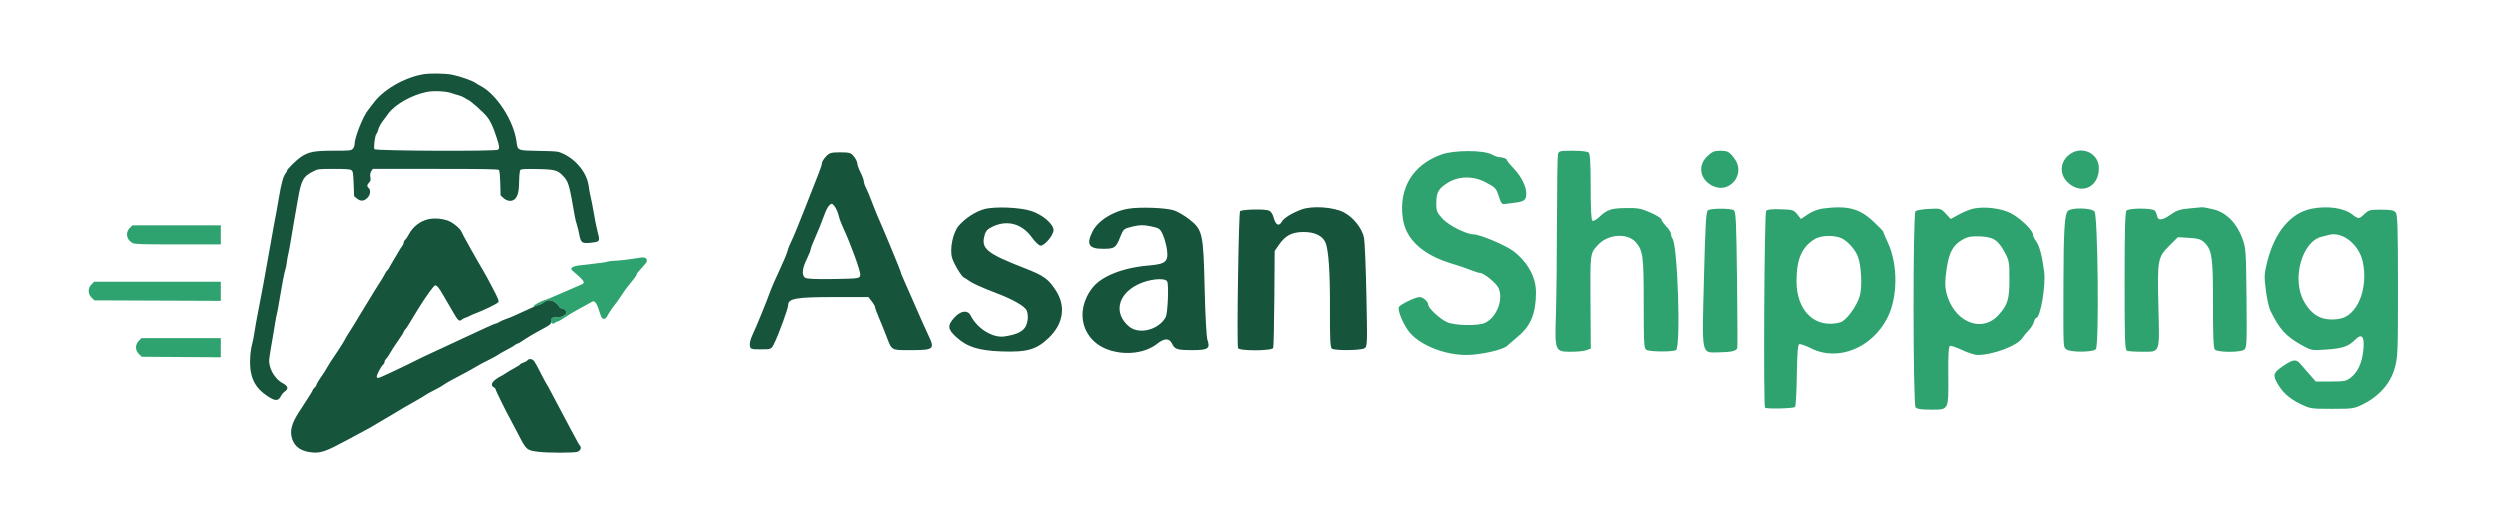
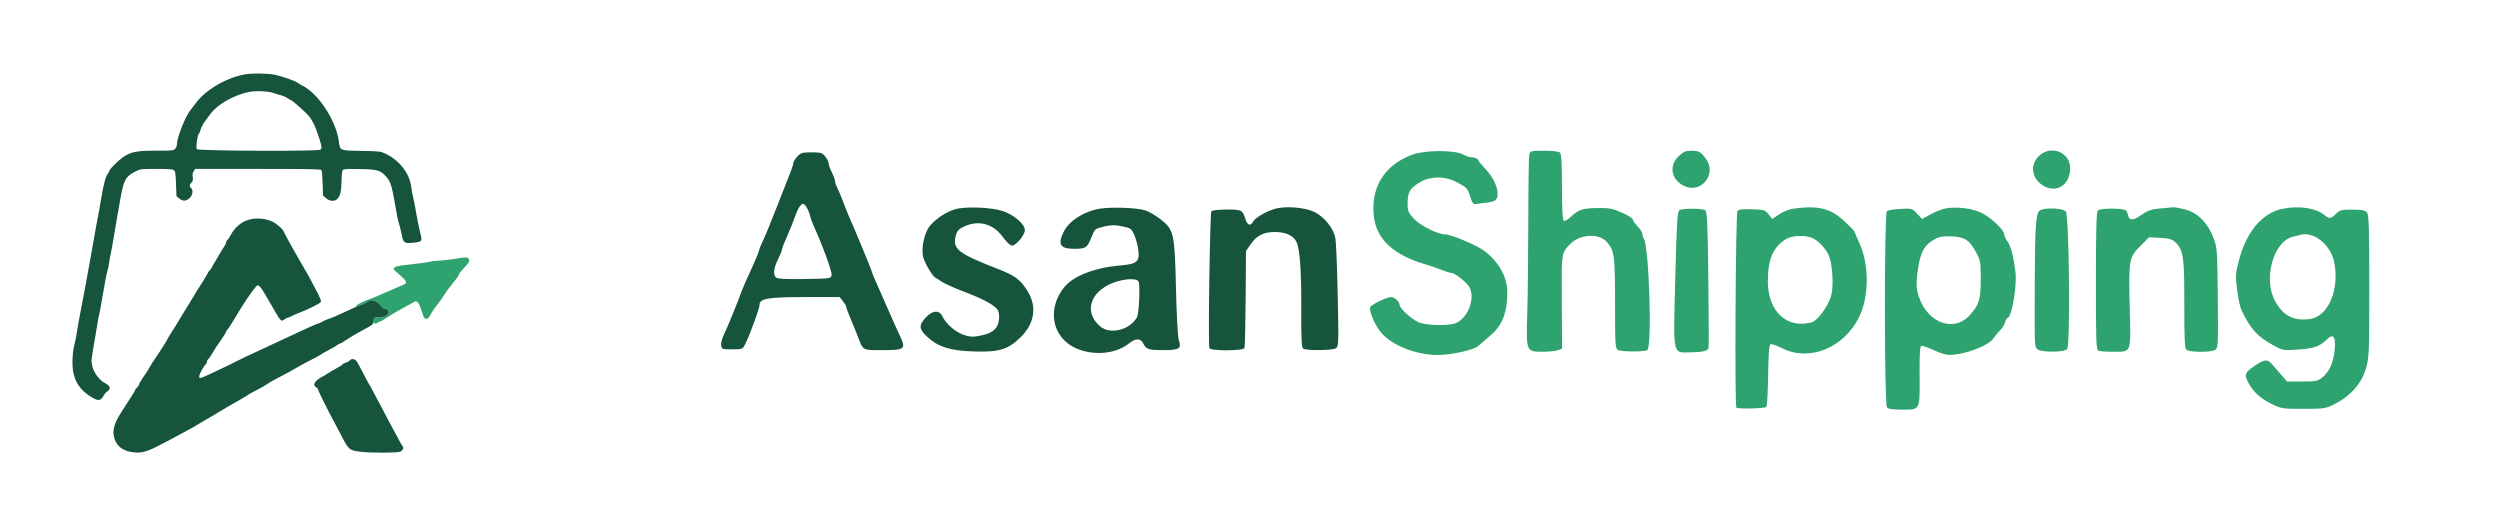
<svg xmlns="http://www.w3.org/2000/svg" viewBox="0 0 855 180" width="855" height="180">
-   <g id="horizontal-icon" transform="translate(-46.14, 3.00) scale(0.31115)">
-     <path id="icon-accent" d="M 290.923 240.923 C 285.829 246.017, 287.325 254.048, 294.011 257.506 C 296.455 258.769, 304.164 259, 343.950 259 L 391 259 391 248.500 L 391 238 342.423 238 L 293.846 238 290.923 240.923 M 248.923 302.923 C 244.702 307.145, 244.763 313.440, 249.065 317.563 L 252.130 320.500 321.565 320.783 L 391 321.065 391 310.533 L 391 300 321.423 300 L 251.846 300 248.923 302.923 M 300.923 364.923 C 296.702 369.144, 296.763 375.440, 301.065 379.563 L 304.129 382.500 347.565 382.790 L 391 383.080 391 372.540 L 391 362 347.423 362 L 303.846 362 300.923 364.923 M 849 274.009 C 841.429 275.380, 827.617 277, 823.448 277.006 C 821.277 277.009, 817.914 277.452, 815.975 277.990 C 812.761 278.883, 808.021 279.511, 786.160 281.937 C 781.475 282.457, 778.219 283.362, 777.160 284.439 C 775.611 286.013, 775.700 286.297, 778.500 288.684 C 790.964 299.315, 792.101 301.195, 787.250 303.152 C 784.061 304.438, 783.013 304.894, 765 312.834 C 757.575 316.107, 750.375 319.108, 749 319.502 C 743.404 321.107, 735 325.506, 735 326.831 C 735 327.820, 735.375 327.949, 736.250 327.260 C 736.938 326.719, 738.783 325.969, 740.350 325.594 C 741.918 325.218, 744.393 324.038, 745.850 322.969 C 750.597 319.490, 753.995 319.505, 758.750 323.026 C 761.087 324.757, 763 326.789, 763 327.541 C 763 328.307, 764.505 329.192, 766.416 329.550 C 769.015 330.038, 769.989 330.819, 770.491 332.820 C 770.887 334.398, 770.714 335.595, 770.058 335.814 C 769.456 336.015, 768.329 336.813, 767.554 337.589 C 766.684 338.459, 764.049 339, 760.678 339 C 755.011 339, 754 339.769, 754 344.082 C 754 346.129, 757.377 346.818, 758.500 345 C 758.840 344.450, 759.787 344, 760.604 344 C 761.422 344, 765.362 341.792, 769.361 339.094 C 773.359 336.396, 780.651 332.068, 785.565 329.477 C 790.479 326.887, 795.909 323.916, 797.630 322.876 C 800.620 321.070, 800.849 321.064, 802.735 322.743 C 803.821 323.709, 805.678 327.851, 806.863 331.946 C 808.048 336.042, 809.576 339.754, 810.259 340.195 C 812.131 341.406, 814.160 340.733, 815.368 338.500 C 817.744 334.110, 821.582 328.335, 824.123 325.327 C 825.597 323.583, 828.801 319.083, 831.243 315.327 C 835.276 309.126, 837.719 305.866, 845.448 296.363 C 846.852 294.637, 848 292.743, 848 292.153 C 848 291.109, 849.224 289.579, 856.395 281.663 C 859.125 278.650, 859.701 277.362, 859.078 275.663 C 858.175 273.202, 855.701 272.796, 849 274.009 " fill="#2EA36F" fill-rule="evenodd" />
+   <g id="horizontal-icon" transform="translate(-106.89, 3.00) scale(0.31115)">
+     <path id="icon-accent" d="M 849 274.009 C 841.429 275.380, 827.617 277, 823.448 277.006 C 821.277 277.009, 817.914 277.452, 815.975 277.990 C 812.761 278.883, 808.021 279.511, 786.160 281.937 C 781.475 282.457, 778.219 283.362, 777.160 284.439 C 775.611 286.013, 775.700 286.297, 778.500 288.684 C 790.964 299.315, 792.101 301.195, 787.250 303.152 C 784.061 304.438, 783.013 304.894, 765 312.834 C 757.575 316.107, 750.375 319.108, 749 319.502 C 743.404 321.107, 735 325.506, 735 326.831 C 735 327.820, 735.375 327.949, 736.250 327.260 C 736.938 326.719, 738.783 325.969, 740.350 325.594 C 741.918 325.218, 744.393 324.038, 745.850 322.969 C 750.597 319.490, 753.995 319.505, 758.750 323.026 C 761.087 324.757, 763 326.789, 763 327.541 C 763 328.307, 764.505 329.192, 766.416 329.550 C 769.015 330.038, 769.989 330.819, 770.491 332.820 C 770.887 334.398, 770.714 335.595, 770.058 335.814 C 769.456 336.015, 768.329 336.813, 767.554 337.589 C 766.684 338.459, 764.049 339, 760.678 339 C 755.011 339, 754 339.769, 754 344.082 C 754 346.129, 757.377 346.818, 758.500 345 C 758.840 344.450, 759.787 344, 760.604 344 C 761.422 344, 765.362 341.792, 769.361 339.094 C 773.359 336.396, 780.651 332.068, 785.565 329.477 C 790.479 326.887, 795.909 323.916, 797.630 322.876 C 800.620 321.070, 800.849 321.064, 802.735 322.743 C 803.821 323.709, 805.678 327.851, 806.863 331.946 C 808.048 336.042, 809.576 339.754, 810.259 340.195 C 812.131 341.406, 814.160 340.733, 815.368 338.500 C 817.744 334.110, 821.582 328.335, 824.123 325.327 C 825.597 323.583, 828.801 319.083, 831.243 315.327 C 835.276 309.126, 837.719 305.866, 845.448 296.363 C 846.852 294.637, 848 292.743, 848 292.153 C 848 291.109, 849.224 289.579, 856.395 281.663 C 859.125 278.650, 859.701 277.362, 859.078 275.663 C 858.175 273.202, 855.701 272.796, 849 274.009 " fill="#2EA36F" fill-rule="evenodd" />
    <path id="icon-base" d="M 612.500 72.146 C 591.714 75.982, 568.971 89.430, 558.424 104.120 C 556.816 106.360, 554.321 109.612, 552.880 111.346 C 547.305 118.058, 538 141.612, 538 149.012 C 538 150.667, 537.108 152.892, 536 154 C 534.137 155.863, 532.667 156, 514.523 156 C 493.567 156, 487.307 157.246, 478.681 163.133 C 474.160 166.219, 464 176.219, 464 177.584 C 464 178.214, 463.169 179.803, 462.152 181.115 C 459.668 184.323, 457.557 191.994, 455.029 207 C 453.871 213.875, 452.696 220.625, 452.417 222 C 450.816 229.904, 448.469 242.796, 444.588 265 C 439.953 291.523, 435.739 314.350, 432.125 332.500 C 430.483 340.750, 428.674 350.903, 428.106 355.062 C 427.537 359.222, 426.346 365.297, 425.459 368.562 C 423.204 376.862, 422.512 390.374, 423.925 398.492 C 425.999 410.400, 431.412 418.461, 442.111 425.574 C 451.026 431.501, 454.203 431.464, 457.309 425.398 C 458.183 423.693, 460.046 421.545, 461.449 420.625 C 465.746 417.810, 464.872 414.476, 459.067 411.534 C 452.762 408.339, 446.593 400.009, 444.887 392.387 C 443.614 386.699, 443.476 387.961, 448.658 358 C 449.467 353.325, 450.557 346.800, 451.080 343.500 C 451.604 340.200, 452.313 336.609, 452.656 335.521 C 452.999 334.432, 454.100 328.582, 455.101 322.521 C 458.190 303.833, 460.919 289.618, 461.922 287.001 C 462.448 285.625, 463.167 282.025, 463.519 279 C 463.872 275.975, 464.615 271.724, 465.171 269.554 C 465.727 267.384, 467.060 260.184, 468.133 253.554 C 469.205 246.924, 470.727 237.900, 471.513 233.500 C 472.300 229.100, 474.202 218.300, 475.740 209.500 C 479.525 187.843, 481.488 184.333, 493.109 178.445 C 497.675 176.131, 498.864 176, 515.276 176 C 528.667 176, 533.060 176.323, 534.559 177.418 C 536.268 178.666, 536.560 180.465, 537 192.434 L 537.500 206.032 540.500 208.480 C 544.536 211.774, 548.088 211.655, 551.894 208.099 C 555.367 204.855, 556.182 199.226, 553.500 197 C 551.454 195.302, 551.617 193.383, 554.010 190.990 C 555.626 189.374, 555.896 188.200, 555.385 185.006 C 554.928 182.146, 555.212 180.326, 556.398 178.516 L 558.046 176 626.901 176 C 680.786 176, 695.981 176.272, 696.793 177.251 C 697.364 177.939, 697.982 184.502, 698.166 191.835 L 698.500 205.169 701.766 208.085 C 706.193 212.037, 711.941 212.161, 714.924 208.369 C 717.818 204.690, 718.760 200.051, 718.950 188.533 C 719.044 182.844, 719.600 177.982, 720.245 177.205 C 721.140 176.127, 725.029 175.913, 738.937 176.176 C 758.754 176.552, 761.463 177.342, 768.096 184.685 C 773.226 190.362, 774.314 194.283, 779.980 227.500 C 780.449 230.250, 781.499 234.525, 782.313 237 C 783.127 239.475, 784.382 244.588, 785.102 248.362 C 786.809 257.307, 788.082 258.190, 797.779 257.154 C 807.438 256.122, 807.854 255.601, 805.704 247.233 C 803.900 240.208, 801.571 228.642, 799.949 218.640 C 799.426 215.417, 798.365 210.242, 797.592 207.140 C 796.819 204.038, 795.874 198.810, 795.493 195.523 C 793.811 181.031, 782.435 166.395, 767.353 159.321 C 761.665 156.652, 760.919 156.565, 740.840 156.216 C 716.938 155.801, 717.272 155.934, 716.072 146.308 C 713.205 123.320, 693.865 93.498, 676 84.518 C 674.075 83.550, 671.825 82.209, 671 81.537 C 668.293 79.333, 653.659 74.152, 645.643 72.560 C 637.123 70.868, 620.547 70.661, 612.500 72.146  M 617 91.469 C 600.642 94.855, 582.670 105.006, 575.218 115.068 C 573.413 117.506, 570.413 121.561, 568.552 124.079 C 566.692 126.598, 564.669 130.516, 564.057 132.787 C 563.446 135.058, 562.574 137.145, 562.120 137.426 C 560.535 138.406, 558.616 152.833, 559.870 154.344 C 561.434 156.228, 693.331 156.800, 695.581 154.933 C 697.580 153.274, 697.388 151.524, 694.096 141.417 C 690.114 129.191, 687.325 123.264, 683.151 118.154 C 679.342 113.490, 665.475 101.160, 663 100.235 C 662.175 99.927, 660.330 98.865, 658.900 97.876 C 657.470 96.887, 654.545 95.641, 652.400 95.108 C 650.255 94.574, 646.700 93.484, 644.500 92.685 C 638.492 90.503, 624.625 89.890, 617 91.469  M 618.987 231.336 C 609.803 233.348, 601.682 239.822, 597.116 248.772 C 596.033 250.896, 594.438 253.221, 593.573 253.939 C 592.708 254.657, 592 256.029, 592 256.988 C 592 257.946, 591.162 259.803, 590.137 261.115 C 589.113 262.427, 587.290 265.300, 586.087 267.500 C 584.884 269.700, 582.363 273.975, 580.486 277 C 578.608 280.025, 576.633 283.469, 576.097 284.653 C 575.562 285.837, 574.639 287.105, 574.047 287.471 C 573.454 287.837, 572.292 289.568, 571.464 291.318 C 570.636 293.068, 568.174 297.200, 565.993 300.500 C 563.812 303.800, 561.109 308.075, 559.986 310 C 558.863 311.925, 557.169 314.717, 556.222 316.204 C 553.735 320.110, 544.761 334.825, 542.998 337.890 C 539.980 343.137, 536.589 348.651, 532.343 355.218 C 529.954 358.912, 528 362.120, 528 362.347 C 528 362.573, 526.518 365.175, 524.708 368.129 C 521.788 372.893, 519.393 376.536, 511.343 388.464 C 510.157 390.221, 508.356 393.199, 507.342 395.080 C 506.328 396.961, 504.694 399.625, 503.711 401 C 499.542 406.834, 496.035 412.576, 496.018 413.595 C 496.008 414.197, 495.100 415.505, 494 416.500 C 492.900 417.495, 492 418.694, 492 419.164 C 492 419.929, 489.604 423.762, 477.099 443 C 468.652 455.996, 466.568 464.173, 469.473 472.918 C 472.440 481.852, 479.754 486.677, 491.869 487.692 C 501.043 488.461, 507.008 486.322, 529.500 474.195 C 533.350 472.119, 540.249 468.413, 544.830 465.960 C 555.919 460.023, 558.934 458.321, 562.500 455.986 C 564.150 454.905, 566.625 453.459, 568 452.771 C 569.375 452.083, 575.225 448.636, 581 445.110 C 591.791 438.522, 593.338 437.617, 606.687 430.099 C 610.984 427.679, 615.175 425.146, 616 424.471 C 616.825 423.796, 621.325 421.303, 626 418.931 C 630.675 416.559, 635.400 413.850, 636.500 412.910 C 637.600 411.970, 642.550 409.102, 647.500 406.537 C 659.194 400.476, 666.216 396.631, 673 392.573 C 676.025 390.764, 681.650 387.777, 685.500 385.935 C 689.350 384.092, 693.850 381.626, 695.500 380.453 C 697.150 379.280, 701.425 376.836, 705 375.021 C 708.575 373.206, 712.573 370.884, 713.885 369.861 C 715.197 368.837, 716.677 368, 717.175 368 C 717.673 368, 719.300 367.170, 720.790 366.156 C 728.323 361.031, 733.840 357.776, 747.750 350.248 C 752.686 347.577, 754 346.372, 754 344.515 C 754 339.735, 754.890 339, 760.678 339 C 764.049 339, 766.684 338.459, 767.554 337.589 C 768.329 336.813, 769.456 336.015, 770.058 335.814 C 770.714 335.595, 770.887 334.398, 770.491 332.820 C 769.989 330.819, 769.015 330.038, 766.416 329.550 C 764.505 329.192, 763 328.307, 763 327.541 C 763 326.789, 761.087 324.757, 758.750 323.026 C 754.032 319.532, 750.597 319.491, 745.981 322.873 C 744.595 323.888, 742.345 325.035, 740.981 325.422 C 737.790 326.327, 736.265 326.967, 726 331.710 C 711.797 338.273, 709.700 339.175, 704.242 341.071 C 701.350 342.076, 697.988 343.596, 696.770 344.449 C 695.552 345.302, 693.983 346, 693.284 346 C 692.585 346, 687.622 348.065, 682.256 350.589 C 672.920 354.981, 670.031 356.318, 656.500 362.509 C 653.200 364.019, 645.775 367.479, 640 370.198 C 623.733 377.857, 618.863 380.124, 614 382.301 C 611.525 383.409, 608.375 384.943, 607 385.709 C 605.625 386.475, 600.225 389.153, 595 391.661 C 562.786 407.119, 563.290 406.918, 562.428 404.673 C 561.833 403.123, 567.090 393, 569.550 390.959 C 570.347 390.297, 571 388.965, 571 388 C 571 387.035, 571.708 385.657, 572.573 384.939 C 573.438 384.221, 575.029 382.029, 576.107 380.067 C 578.520 375.677, 582.181 370.021, 587.750 362.082 C 590.087 358.749, 592 355.600, 592 355.083 C 592 354.566, 592.655 353.488, 593.456 352.687 C 594.256 351.887, 595.719 349.863, 596.706 348.190 C 598.332 345.433, 606 332.869, 608.490 328.882 C 617.095 315.101, 625.197 304, 626.648 304 C 628.514 304, 630.622 306.516, 634.730 313.649 C 636.803 317.250, 639.400 321.681, 640.500 323.497 C 641.600 325.312, 644.474 330.255, 646.886 334.482 C 651.640 342.811, 653.157 344.048, 655.787 341.740 C 656.729 340.913, 658.625 339.911, 660 339.514 C 661.375 339.117, 663.400 338.250, 664.500 337.587 C 665.600 336.924, 668.750 335.557, 671.500 334.548 C 679.762 331.517, 694.470 324.343, 695.862 322.666 C 696.967 321.335, 696.076 319.010, 689.978 307.299 C 686.026 299.710, 681.302 291.025, 679.482 288 C 672.449 276.314, 656.235 247.316, 655.581 245.256 C 654.483 241.794, 645.767 234.649, 640.415 232.822 C 633.545 230.477, 625.465 229.916, 618.987 231.336  M 728.042 386.449 C 727.381 387.246, 725.301 388.406, 723.420 389.026 C 721.539 389.647, 720 390.484, 720 390.886 C 720 391.288, 717.188 393.119, 713.750 394.954 C 710.313 396.789, 705.619 399.575, 703.320 401.145 C 701.021 402.715, 698.844 404, 698.483 404 C 698.122 404, 695.841 405.426, 693.413 407.170 C 688.531 410.676, 687.576 414.168, 691 416 C 692.100 416.589, 693 417.580, 693 418.202 C 693 419.393, 705.304 444.308, 709.692 452 C 711.103 454.475, 714.895 461.675, 718.118 468 C 726.617 484.682, 727.361 485.338, 739.500 486.880 C 750.380 488.262, 779.795 488.263, 783.217 486.882 C 786.385 485.603, 787.687 482.533, 785.950 480.440 C 784.553 478.757, 784.206 478.134, 773.601 458.284 C 759.522 431.930, 756.699 426.601, 753.472 420.281 C 751.726 416.861, 749.840 413.486, 749.280 412.781 C 748.721 412.077, 745.867 406.775, 742.938 401 C 740.009 395.225, 736.769 389.262, 735.738 387.750 C 733.671 384.718, 729.995 384.096, 728.042 386.449" fill="#16543B" fill-rule="evenodd" />
  </g>
-   <g id="horizontal-wordmark" transform="translate(189.81, -238.85) scale(0.55)">
+   <g id="horizontal-wordmark" transform="translate(180.00, -238.85) scale(0.55)">
    <path id="word-asan" d="M 168.452 531.646 C 167.104 533.101, 166 534.930, 166 535.711 C 166 536.491, 165.135 539.238, 164.079 541.815 C 163.022 544.392, 159.187 554.150, 155.555 563.500 C 151.924 572.850, 148.129 582.075, 147.122 584 C 146.115 585.925, 144.989 588.750, 144.620 590.277 C 144.250 591.805, 141.999 597.205, 139.616 602.277 C 137.233 607.350, 134.808 612.850, 134.226 614.500 C 132.034 620.722, 124.717 638.657, 122.797 642.514 C 121.698 644.722, 120.957 647.647, 121.150 649.014 C 121.482 651.371, 121.838 651.500, 127.998 651.500 C 134.428 651.500, 134.514 651.464, 136.225 648 C 139.223 641.931, 145 626.101, 145 623.956 C 145 619.877, 150.025 619, 173.395 619 L 194.855 619 196.927 621.635 C 198.067 623.084, 199 624.715, 199 625.260 C 199 625.804, 200.085 628.781, 201.411 631.875 C 202.737 634.969, 204.854 640.200, 206.116 643.500 C 209.495 652.339, 208.903 652, 220.931 652 C 235.567 652, 236.284 651.423, 232.231 642.910 C 230.553 639.384, 226.847 631.100, 223.997 624.500 C 221.146 617.900, 217.956 610.651, 216.907 608.390 C 215.858 606.130, 215 603.945, 215 603.533 C 215 602.887, 204.308 577.075, 200.488 568.500 C 199.753 566.850, 198.170 562.873, 196.971 559.663 C 195.772 556.453, 194.166 552.628, 193.402 551.163 C 192.638 549.698, 192.010 547.808, 192.006 546.961 C 192.003 546.115, 191.100 543.658, 190 541.500 C 188.900 539.342, 188 536.833, 188 535.923 C 188 535.014, 187.067 533.084, 185.927 531.635 C 184.070 529.273, 183.184 529, 177.380 529 C 171.662 529, 170.618 529.310, 168.452 531.646 M 169.614 563.250 C 168.827 564.487, 167.504 567.525, 166.675 570 C 165.846 572.475, 163.780 577.579, 162.084 581.343 C 160.388 585.107, 158.996 588.707, 158.991 589.343 C 158.986 589.979, 157.875 592.750, 156.522 595.500 C 153.747 601.141, 153.341 605.208, 155.383 606.903 C 156.331 607.690, 161.912 607.964, 173.133 607.775 C 189.407 607.502, 189.502 607.487, 189.829 605.176 C 190.127 603.074, 183.746 585.557, 179.019 575.500 C 177.985 573.300, 176.829 570.150, 176.450 568.500 C 175.621 564.887, 173.315 561, 172 561 C 171.475 561, 170.402 562.013, 169.614 563.250 M 266.792 564.347 C 261.382 565.867, 255.173 569.899, 251.095 574.544 C 247.475 578.667, 245.316 588.862, 246.870 594.490 C 247.854 598.056, 252.660 606.123, 254.217 606.822 C 254.611 607, 256.452 608.175, 258.306 609.433 C 260.161 610.692, 266.813 613.652, 273.089 616.012 C 284.765 620.403, 292.277 624.673, 293.380 627.547 C 294.611 630.757, 293.959 635.783, 291.984 638.293 C 289.893 640.952, 286.351 642.421, 279.486 643.478 C 272.240 644.594, 262.509 638.603, 258.477 630.545 C 256.653 626.900, 252.354 627.362, 248.450 631.624 C 243.891 636.601, 244.057 638.876, 249.331 643.738 C 256.070 649.949, 263.266 652.268, 277.409 652.785 C 293.667 653.379, 299.372 651.734, 307.165 644.204 C 316.149 635.524, 317.751 624.702, 311.489 614.983 C 306.790 607.689, 303.993 605.693, 291.829 600.955 C 268.315 591.795, 264.807 588.905, 267.103 580.589 C 267.896 577.717, 268.962 576.612, 272.491 575.004 C 281.499 570.901, 290.479 573.486, 296.544 581.929 C 298.608 584.801, 300.969 587, 301.990 587 C 304.556 587, 310 580.441, 310 577.350 C 310 573.620, 303.151 567.740, 296.174 565.479 C 288.961 563.143, 273.240 562.537, 266.792 564.347 M 356.776 564.017 C 347.006 565.561, 337.605 571.495, 334.233 578.247 C 330.231 586.260, 331.917 589.009, 340.821 588.985 C 347.975 588.965, 348.762 588.434, 351.371 581.867 C 353.463 576.599, 353.608 576.475, 359.151 575.158 C 363.657 574.088, 365.950 574.055, 370.496 574.999 C 375.819 576.104, 376.313 576.454, 378.031 580.341 C 379.041 582.628, 380.174 586.811, 380.548 589.636 C 381.516 596.952, 379.753 598.483, 369.365 599.349 C 353.336 600.686, 340.004 605.903, 334.346 613.053 C 322.524 627.992, 327.828 646.853, 345.349 652.175 C 355.761 655.337, 367.386 653.654, 374.573 647.942 C 378.940 644.472, 381.930 644.453, 383.635 647.885 C 385.442 651.525, 386.800 651.968, 396.200 651.985 C 406.128 652.002, 407.584 651.020, 405.691 645.584 C 405.092 643.864, 404.333 629.895, 403.975 614 C 403.191 579.245, 402.733 577.174, 394.374 570.613 C 391.328 568.223, 386.999 565.717, 384.752 565.044 C 379.395 563.439, 364.004 562.874, 356.776 564.017 M 464.235 564.525 C 458.291 566.700, 453.133 569.883, 451.939 572.114 C 450.274 575.226, 448.159 574.304, 446.988 569.956 C 446.266 567.273, 445.159 565.654, 443.700 565.146 C 440.763 564.122, 427.122 564.477, 425.998 565.606 C 425.090 566.519, 423.879 648.479, 424.740 650.750 C 425.439 652.594, 445.867 652.510, 446.577 650.660 C 446.860 649.923, 447.183 636.047, 447.296 619.824 L 447.500 590.329 450.227 586.393 C 454.203 580.657, 458.321 578.539, 465.500 578.539 C 472.322 578.539, 477.128 580.791, 478.980 584.856 C 481.030 589.356, 481.973 603.002, 481.882 626.877 C 481.812 645.514, 482.068 650.428, 483.147 651.112 C 485.103 652.352, 500.765 652.196, 503.162 650.914 C 505.157 649.845, 505.181 649.293, 504.547 618.164 C 504.193 600.749, 503.538 584.601, 503.091 582.280 C 501.952 576.356, 496.502 569.445, 490.508 566.322 C 484.121 562.994, 470.892 562.089, 464.235 564.525 M 362.166 611.300 C 349.706 617.595, 347.365 629.240, 356.941 637.297 C 363.182 642.548, 375.514 639.383, 379.766 631.438 C 381.041 629.054, 381.772 611.018, 380.665 609.250 C 379.079 606.719, 369.030 607.833, 362.166 611.300" fill="#16543B" fill-rule="evenodd" />
    <path id="word-shipping" d="M 551.262 530.324 C 533.346 536.730, 524.492 551.397, 527.198 570.187 C 529.086 583.296, 539.869 593.036, 558.500 598.461 C 561.800 599.422, 566.608 601.062, 569.185 602.104 C 571.762 603.147, 574.486 604, 575.238 604 C 577.473 604, 584.946 609.996, 586.531 613.059 C 590.034 619.834, 585.815 631.345, 578.500 634.968 C 574.327 637.035, 559.740 636.817, 554.728 634.613 C 550.339 632.683, 543 625.899, 543 623.772 C 543 621.876, 539.806 619, 537.700 619 C 534.916 619, 525.344 623.662, 524.704 625.329 C 523.824 627.622, 527.979 637.087, 531.744 641.368 C 538.660 649.231, 553.420 654.988, 566.708 655.007 C 575.199 655.018, 589.240 651.893, 592 649.376 C 593.375 648.123, 596.703 645.242, 599.395 642.976 C 606.865 636.686, 610 628.733, 610 616.073 C 610 606.680, 605.042 597.560, 596.138 590.572 C 591.495 586.929, 575.119 580, 571.152 580 C 566.772 580, 555.757 574.460, 551.971 570.353 C 548.456 566.540, 548 565.475, 548 561.087 C 548 553.966, 549.188 551.730, 554.923 548.049 C 561.683 543.711, 570.910 543.528, 578.590 547.578 C 584.951 550.932, 585.224 551.231, 587.015 556.794 C 588.230 560.571, 588.921 561.431, 590.515 561.152 C 591.607 560.960, 594.525 560.574, 597 560.294 C 602.655 559.655, 604.006 558.558, 603.978 554.628 C 603.946 550.114, 600.873 544.002, 596.128 539.014 C 593.858 536.627, 592 534.346, 592 533.944 C 592 533.046, 589.415 532.002, 587.168 531.994 C 586.251 531.990, 584.150 531.238, 582.500 530.323 C 577.444 527.516, 559.113 527.517, 551.262 530.324 M 623.656 530.250 C 623.348 531.487, 623.073 550.157, 623.046 571.738 C 623.018 593.320, 622.728 619.320, 622.401 629.516 C 621.654 652.813, 621.730 653, 631.958 653 C 635.759 653, 640.042 652.554, 641.474 652.010 L 644.078 651.020 643.889 622.063 C 643.689 591.250, 643.599 591.923, 648.635 586.486 C 654.915 579.706, 667.114 578.979, 672.209 585.081 C 676.583 590.321, 676.988 593.548, 676.994 623.215 C 677 648.583, 677.148 651.009, 678.750 651.866 C 680.993 653.066, 695.149 653.144, 697.053 651.967 C 700.150 650.051, 698.099 586.363, 694.817 582.550 C 694.368 582.028, 694 580.806, 694 579.834 C 694 578.863, 692.650 576.688, 691 575 C 689.350 573.312, 688 571.372, 688 570.688 C 688 570.004, 684.962 568.110, 681.250 566.478 C 675.344 563.882, 673.424 563.528, 665.889 563.646 C 656.621 563.791, 654.239 564.595, 649.336 569.232 C 647.596 570.878, 645.684 571.923, 645.086 571.553 C 644.362 571.106, 644 564.130, 644 550.641 C 644 536.231, 643.654 530.054, 642.800 529.200 C 642.051 528.451, 638.335 528, 632.908 528 C 624.728 528, 624.184 528.132, 623.656 530.250 M 716.571 531.368 C 710.353 537.232, 711.879 545.921, 719.816 549.850 C 730.398 555.089, 740.565 542.577, 733.504 533.006 C 730.216 528.549, 729.268 528.033, 724.321 528.015 C 720.939 528.003, 719.462 528.642, 716.571 531.368 M 941.172 530.750 C 935.081 535.901, 935.567 544.225, 942.243 549.061 C 950.616 555.126, 960 549.748, 960 538.884 C 960 529.226, 948.732 524.357, 941.172 530.750 M 788.500 563.922 C 785.471 564.310, 781.776 565.719, 779.127 567.496 L 774.754 570.429 772.449 567.538 C 770.293 564.834, 769.628 564.631, 762.138 564.392 C 756.703 564.218, 753.801 564.534, 753.101 565.378 C 751.972 566.738, 751.316 686.649, 752.431 687.765 C 753.360 688.694, 770.110 688.290, 771.084 687.316 C 771.544 686.856, 772.042 677.993, 772.192 667.620 C 772.391 653.783, 772.793 648.633, 773.699 648.285 C 774.379 648.024, 777.721 649.204, 781.127 650.906 C 797.797 659.236, 818.961 650.724, 828.557 631.830 C 835.018 619.109, 835.156 598.864, 828.874 585.292 C 827.293 581.877, 825.947 578.727, 825.883 578.292 C 825.818 577.856, 822.991 574.932, 819.600 571.794 C 811 563.835, 803.667 561.979, 788.500 563.922 M 882.500 563.891 C 880.300 564.301, 876.119 565.941, 873.208 567.537 L 867.916 570.438 864.812 567.117 C 861.761 563.852, 861.584 563.802, 854.386 564.166 C 850.359 564.369, 846.575 565.025, 845.978 565.622 C 844.351 567.249, 844.419 685.595, 846.048 687.558 C 846.915 688.603, 849.538 689, 855.566 689 C 866.847 689, 866.531 689.626, 866.373 667.556 C 866.280 654.583, 866.568 649.719, 867.449 649.381 C 868.110 649.128, 871.542 650.288, 875.076 651.959 C 878.609 653.631, 882.901 654.999, 884.614 654.999 C 894.094 655.002, 909.251 649.318, 912.341 644.602 C 913.232 643.242, 915.076 641.014, 916.440 639.651 C 917.803 638.288, 919.211 636.008, 919.568 634.586 C 919.925 633.164, 920.570 632, 921.001 632 C 923.595 632, 927.063 611.992, 925.974 603.317 C 924.726 593.378, 922.996 586.906, 920.841 584.115 C 919.829 582.803, 919 580.963, 919 580.024 C 919 577.397, 911.104 569.827, 905.224 566.817 C 899.447 563.859, 889.530 562.583, 882.500 563.891 M 1015.828 563.907 C 1010.453 564.385, 1008.245 565.142, 1004.473 567.803 C 999.392 571.387, 996.733 571.606, 996.154 568.489 C 995.951 567.395, 995.328 565.938, 994.770 565.250 C 993.423 563.591, 978.851 563.549, 977.200 565.200 C 976.304 566.096, 976 577.221, 976 609.093 C 976 647.101, 976.174 651.853, 977.582 652.393 C 978.452 652.727, 982.657 653, 986.927 653 C 998.262 653, 997.762 654.361, 997.028 625.500 C 996.275 595.906, 996.550 594.320, 1003.666 587.204 L 1009.090 581.779 1015.996 582.170 C 1021.551 582.483, 1023.395 583.023, 1025.419 584.924 C 1030.379 589.583, 1031.040 594.170, 1030.966 623.395 C 1030.918 642.501, 1031.235 650.578, 1032.072 651.586 C 1033.612 653.442, 1047.867 653.549, 1050.363 651.724 C 1051.971 650.548, 1052.085 647.997, 1051.805 619.474 C 1051.510 589.489, 1051.423 588.297, 1049.077 582.143 C 1045.523 572.819, 1039.243 566.513, 1031.540 564.532 C 1028.262 563.690, 1024.887 563.071, 1024.040 563.157 C 1023.193 563.244, 1019.498 563.581, 1015.828 563.907 M 1092.274 564.053 C 1079.355 566.604, 1069.397 578.462, 1064.744 596.837 C 1062.799 604.517, 1062.722 606, 1063.814 614.645 C 1064.469 619.832, 1065.708 625.521, 1066.569 627.288 C 1072.304 639.067, 1076.377 643.530, 1086.421 649.043 C 1092.230 652.231, 1092.433 652.265, 1101.757 651.609 C 1111.680 650.912, 1115.242 649.667, 1119.501 645.408 C 1123.605 641.304, 1125.303 643.531, 1124.468 651.923 C 1123.686 659.787, 1121.057 665.599, 1116.744 669 C 1113.875 671.263, 1112.686 671.500, 1104.215 671.500 L 1094.855 671.500 1090.939 667 C 1088.785 664.525, 1086.106 661.461, 1084.986 660.190 C 1082.595 657.478, 1080.464 657.814, 1074.596 661.829 C 1068.763 665.820, 1068.163 667.271, 1070.501 671.735 C 1073.673 677.792, 1078.051 681.889, 1085 685.305 C 1091.336 688.420, 1091.840 688.500, 1105 688.500 C 1117.978 688.500, 1118.731 688.385, 1124.486 685.517 C 1134.167 680.693, 1141.175 672.779, 1143.817 663.685 C 1145.914 656.470, 1146 654.436, 1146 612.277 C 1146 577.086, 1145.733 568.018, 1144.655 566.543 C 1143.559 565.044, 1141.895 564.694, 1135.669 564.651 C 1128.694 564.603, 1127.783 564.834, 1125.210 567.299 C 1121.755 570.609, 1121.495 570.615, 1117.388 567.482 C 1112.203 563.527, 1101.998 562.134, 1092.274 564.053 M 717 564.976 C 715.735 565.773, 715.334 572.393, 714.442 607.211 C 713.183 656.350, 712.617 653.490, 723.588 653.372 C 731.295 653.289, 734.647 652.518, 735.158 650.712 C 735.346 650.045, 735.275 630.696, 735 607.712 C 734.573 572.029, 734.281 565.787, 733 564.978 C 731.055 563.750, 718.948 563.748, 717 564.976 M 940.716 565.427 C 938.665 567.477, 938.047 577.488, 937.961 610 C 937.854 650.798, 937.813 649.670, 939.492 651.350 C 941.606 653.463, 956.374 653.459, 958.128 651.345 C 960.192 648.858, 959.379 568.096, 957.266 565.750 C 955.218 563.476, 942.908 563.235, 940.716 565.427 M 1102.500 580.491 C 1101.950 580.675, 1100.251 581.101, 1098.725 581.438 C 1086.367 584.167, 1079.759 607.691, 1087.460 621.542 C 1092.626 630.833, 1099.142 634.105, 1109.412 632.566 C 1120.654 630.880, 1127.703 613.833, 1124.103 597.042 C 1121.729 585.973, 1110.911 577.686, 1102.500 580.491 M 783.420 582.885 C 775.267 587.857, 772 595.379, 772 609.176 C 772 627.851, 783.789 638.908, 799.228 634.714 C 802.868 633.725, 809.409 624.868, 811.327 618.331 C 812.983 612.687, 812.309 599.194, 810.091 593.611 C 808.481 589.557, 804.365 584.812, 800.668 582.750 C 796.379 580.357, 787.451 580.427, 783.420 582.885 M 875.804 582.986 C 869.454 586.434, 866.979 590.770, 865.392 601.226 C 864.362 608.017, 864.254 611.781, 864.989 615.283 C 868.905 633.942, 886.866 642.106, 897.671 630.137 C 903.325 623.874, 904.405 620.322, 904.400 608 C 904.396 597.164, 904.226 596.187, 901.448 591.078 C 897.319 583.485, 894.435 581.627, 886.218 581.270 C 880.991 581.043, 878.679 581.424, 875.804 582.986" fill="#2EA36F" fill-rule="evenodd" />
  </g>
</svg>
